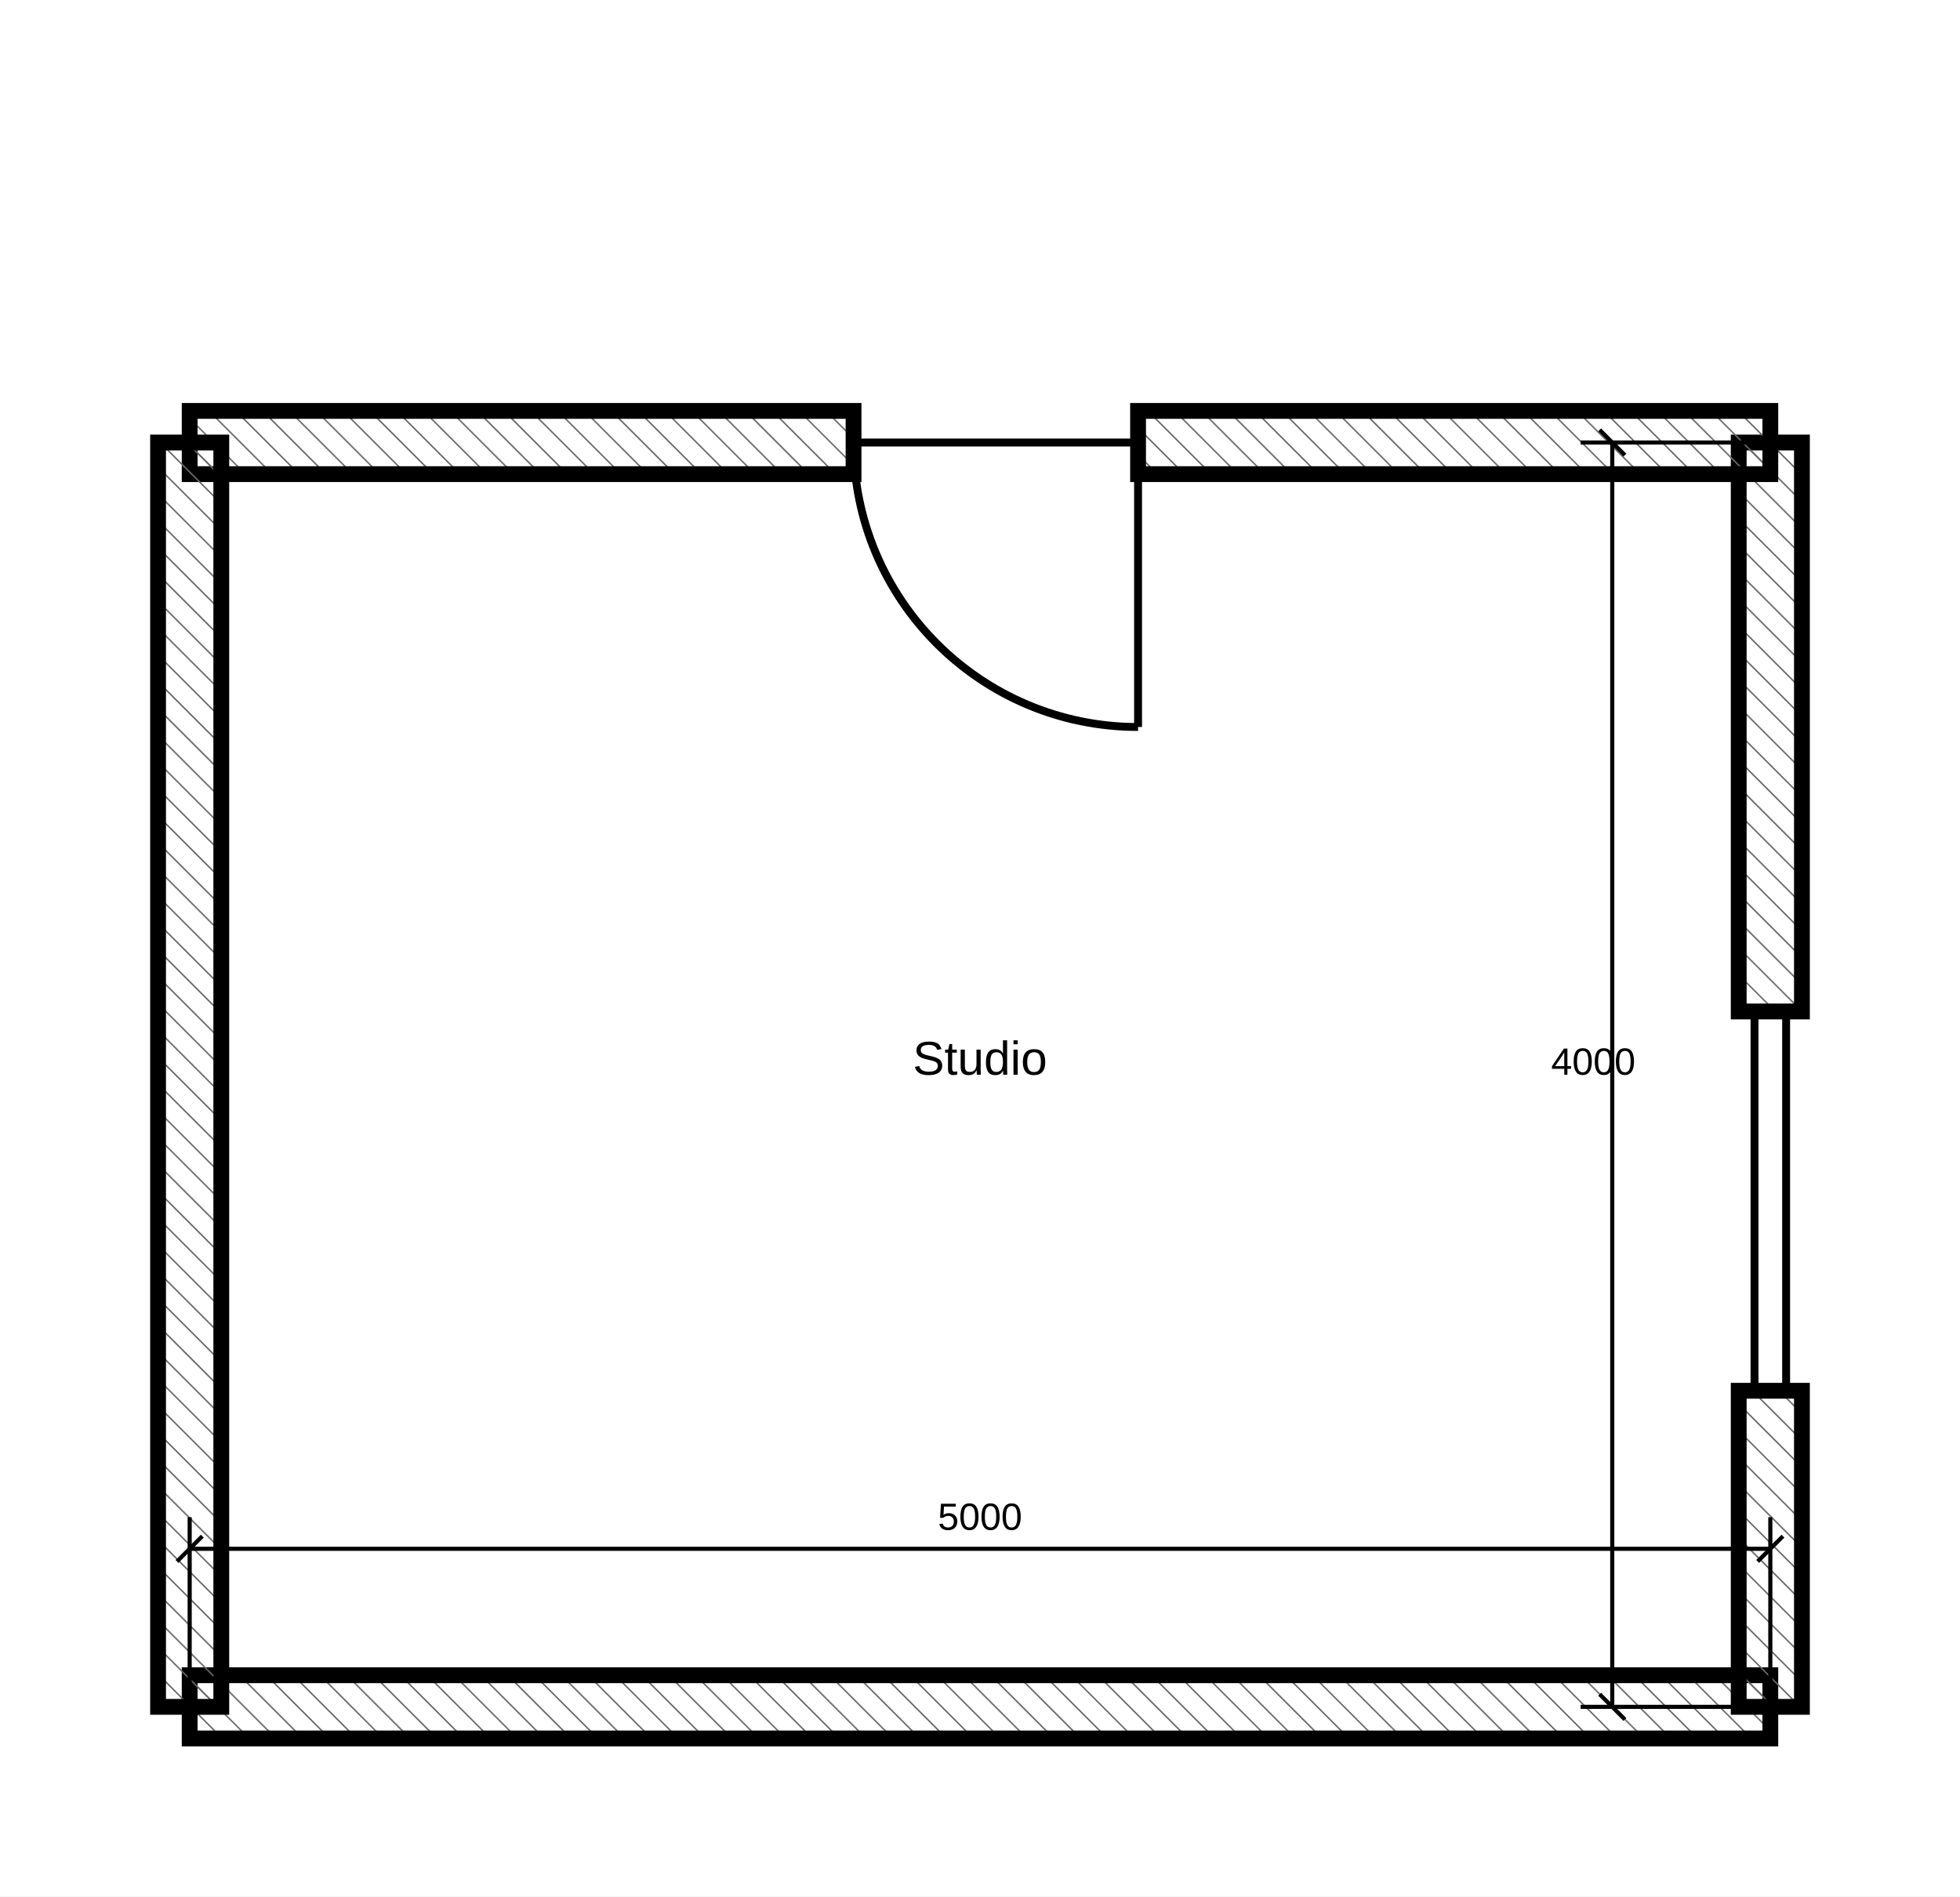
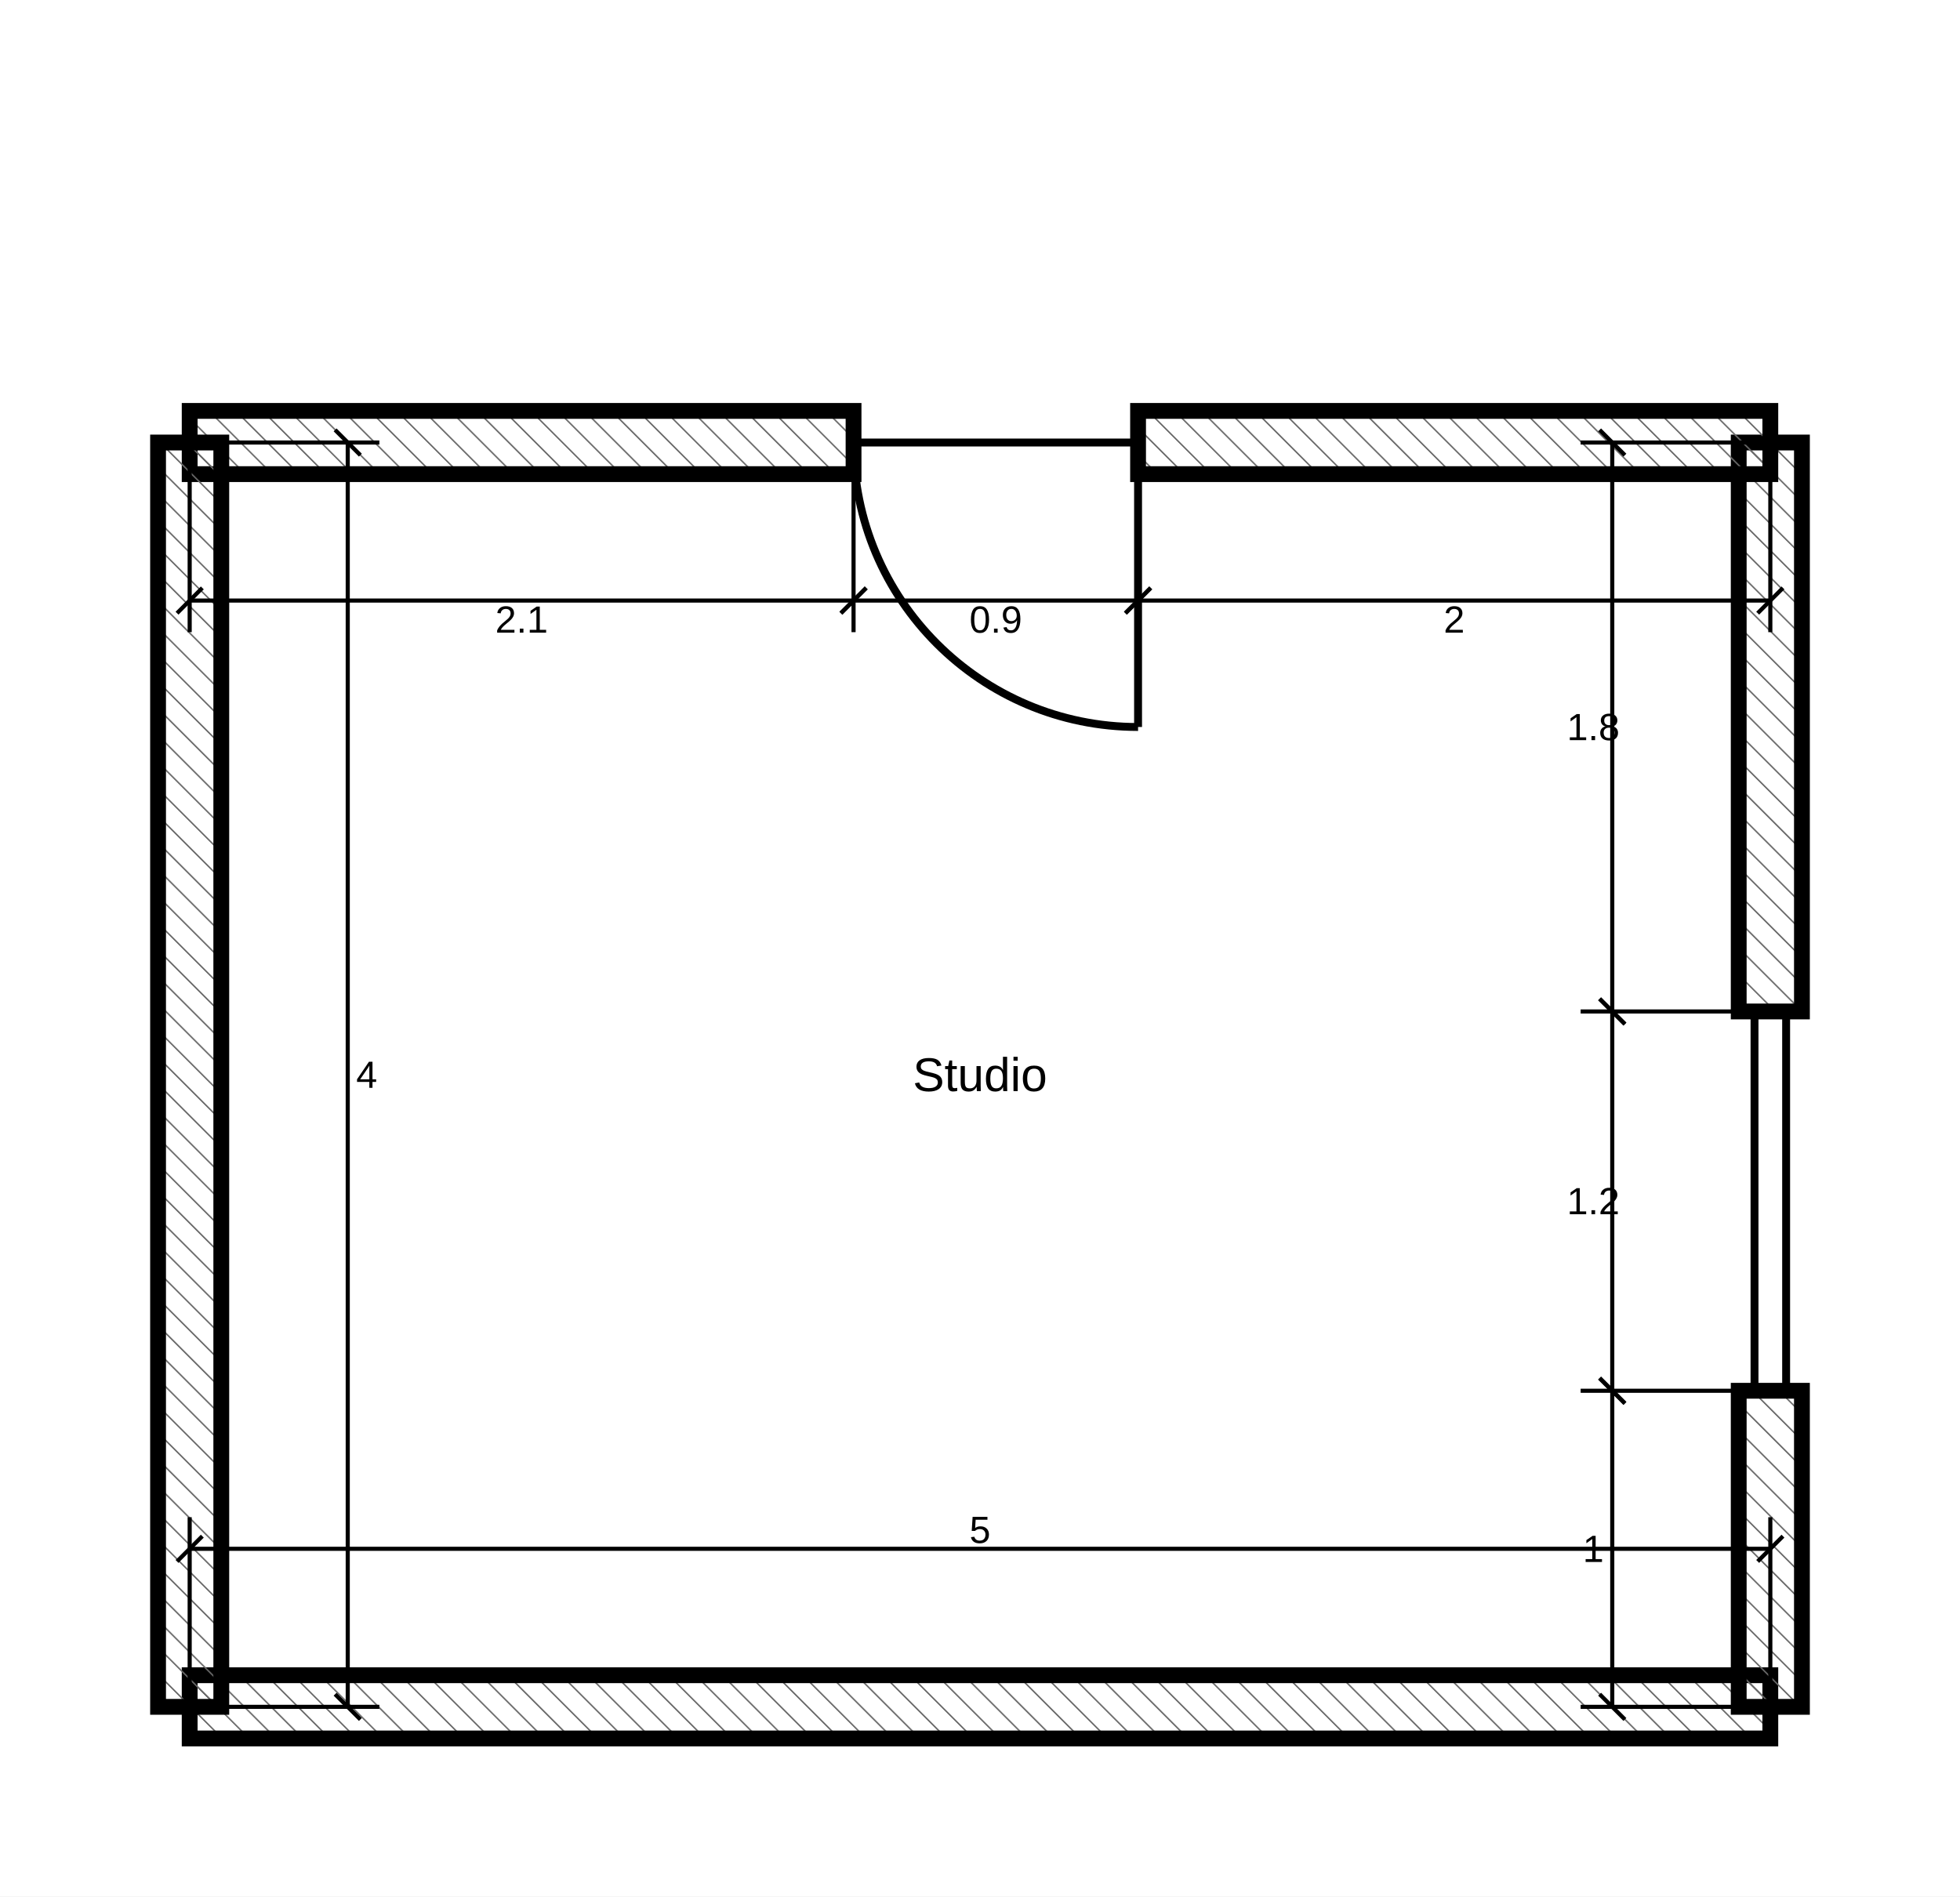
<svg xmlns="http://www.w3.org/2000/svg" viewBox="-600 -600 6200 6000" width="6200" height="6000">
  <rect x="-600" y="-600" width="6200" height="6000" fill="white" />
  <defs>
    <pattern id="wall-hatch" patternUnits="userSpaceOnUse" width="60" height="60" patternTransform="rotate(45)">
      <line x1="0" y1="0" x2="0" y2="60" stroke="#666" stroke-width="9" />
    </pattern>
  </defs>
  <g transform="scale(1,-1) translate(0,-4800)">
    <g id="Studio Apartment">
      <g id="Ground Floor">
        <polygon points="0,100 5000,100 5000,-100 0,-100" fill="url(#wall-hatch)" stroke="black" stroke-width="50" stroke-linejoin="miter" />
        <polygon points="4900,0 4900,1000 5100,1000 5100,0" fill="url(#wall-hatch)" stroke="black" stroke-width="50" stroke-linejoin="miter" />
        <polygon points="4900,2200 4900,4000 5100,4000 5100,2200" fill="url(#wall-hatch)" stroke="black" stroke-width="50" stroke-linejoin="miter" />
        <polygon points="5000,3900 3000,3900 3000,4100 5000,4100" fill="url(#wall-hatch)" stroke="black" stroke-width="50" stroke-linejoin="miter" />
        <polygon points="2100,3900 0,3900 0,4100 2100,4100" fill="url(#wall-hatch)" stroke="black" stroke-width="50" stroke-linejoin="miter" />
        <polygon points="100,4000 100,0 -100,0 -100,4000" fill="url(#wall-hatch)" stroke="black" stroke-width="50" stroke-linejoin="miter" />
        <path d="M 2100 4000 A 900 900 0 0 1 3000 3100" fill="none" stroke="black" stroke-width="25" />
        <line x1="3000" y1="4000" x2="2100" y2="4000" stroke="black" stroke-width="25" />
        <line x1="3000" y1="4000" x2="3000" y2="3100" stroke="black" stroke-width="25" />
        <line x1="5050" y1="1000" x2="5050" y2="2200" stroke="black" stroke-width="25" />
        <line x1="4950" y1="1000" x2="4950" y2="2200" stroke="black" stroke-width="25" />
        <line x1="4900" y1="1000" x2="5100" y2="1000" stroke="black" stroke-width="25" />
        <line x1="4900" y1="2200" x2="5100" y2="2200" stroke="black" stroke-width="25" />
+         <g transform="translate(2500,2000) scale(1,-1)">
+           <text x="0" y="0" font-family="Arial, sans-serif" font-size="150" text-anchor="middle" dominant-baseline="central" fill="black">Studio</text>
+         </g>
        <line x1="0" y1="500" x2="5000" y2="500" stroke="black" stroke-width="13" />
        <line x1="0" y1="50" x2="0" y2="600" stroke="black" stroke-width="13" />
        <line x1="5000" y1="50" x2="5000" y2="600" stroke="black" stroke-width="13" />
        <line x1="-40" y1="460" x2="40" y2="540" stroke="black" stroke-width="13" />
        <line x1="4960" y1="460" x2="5040" y2="540" stroke="black" stroke-width="13" />
        <g transform="translate(2500,560) scale(1,-1)">
-           <text x="0" y="0" font-family="Arial, sans-serif" font-size="120" text-anchor="middle" fill="black">5000</text>
+           <text x="0" y="0" font-family="Arial, sans-serif" font-size="120" text-anchor="middle" dominant-baseline="central" fill="black">5</text>
        </g>
-         <line x1="4500" y1="0" x2="4500" y2="4000" stroke="black" stroke-width="13" />
        <line x1="4950" y1="0" x2="4400" y2="0" stroke="black" stroke-width="13" />
+         <line x1="4950" y1="1000" x2="4400" y2="1000" stroke="black" stroke-width="13" />
+         <line x1="4950" y1="2200" x2="4400" y2="2200" stroke="black" stroke-width="13" />
        <line x1="4950" y1="4000" x2="4400" y2="4000" stroke="black" stroke-width="13" />
+         <line x1="4500" y1="0" x2="4500" y2="1000" stroke="black" stroke-width="13" />
        <line x1="4540" y1="-40" x2="4460" y2="40" stroke="black" stroke-width="13" />
+         <line x1="4540" y1="960" x2="4460" y2="1040" stroke="black" stroke-width="13" />
+         <g transform="translate(4440,500) scale(1,-1)">
+           <text x="0" y="0" font-family="Arial, sans-serif" font-size="120" text-anchor="middle" dominant-baseline="central" fill="black">1</text>
+         </g>
+         <line x1="4500" y1="1000" x2="4500" y2="2200" stroke="black" stroke-width="13" />
+         <line x1="4540" y1="960" x2="4460" y2="1040" stroke="black" stroke-width="13" />
+         <line x1="4540" y1="2160" x2="4460" y2="2240" stroke="black" stroke-width="13" />
+         <g transform="translate(4440,1600) scale(1,-1)">
+           <text x="0" y="0" font-family="Arial, sans-serif" font-size="120" text-anchor="middle" dominant-baseline="central" fill="black">1.2</text>
+         </g>
+         <line x1="4500" y1="2200" x2="4500" y2="4000" stroke="black" stroke-width="13" />
+         <line x1="4540" y1="2160" x2="4460" y2="2240" stroke="black" stroke-width="13" />
        <line x1="4540" y1="3960" x2="4460" y2="4040" stroke="black" stroke-width="13" />
-         <g transform="translate(4440,2000) scale(1,-1)">
-           <text x="0" y="0" font-family="Arial, sans-serif" font-size="120" text-anchor="middle" fill="black">4000</text>
+         <g transform="translate(4440,3100) scale(1,-1)">
+           <text x="0" y="0" font-family="Arial, sans-serif" font-size="120" text-anchor="middle" dominant-baseline="central" fill="black">1.8</text>
        </g>
-         <g transform="translate(2500,2000) scale(1,-1)">
-           <text x="0" y="0" font-family="Arial, sans-serif" font-size="150" text-anchor="middle" fill="black">Studio</text>
+         <line x1="5000" y1="3950" x2="5000" y2="3400" stroke="black" stroke-width="13" />
+         <line x1="3000" y1="3950" x2="3000" y2="3400" stroke="black" stroke-width="13" />
+         <line x1="2100" y1="3950" x2="2100" y2="3400" stroke="black" stroke-width="13" />
+         <line x1="0" y1="3950" x2="0" y2="3400" stroke="black" stroke-width="13" />
+         <line x1="5000" y1="3500" x2="3000" y2="3500" stroke="black" stroke-width="13" />
+         <line x1="5040" y1="3540" x2="4960" y2="3460" stroke="black" stroke-width="13" />
+         <line x1="3040" y1="3540" x2="2960" y2="3460" stroke="black" stroke-width="13" />
+         <g transform="translate(4000,3440) scale(1,-1)">
+           <text x="0" y="0" font-family="Arial, sans-serif" font-size="120" text-anchor="middle" dominant-baseline="central" fill="black">2</text>
+         </g>
+         <line x1="3000" y1="3500" x2="2100" y2="3500" stroke="black" stroke-width="13" />
+         <line x1="3040" y1="3540" x2="2960" y2="3460" stroke="black" stroke-width="13" />
+         <line x1="2140" y1="3540" x2="2060" y2="3460" stroke="black" stroke-width="13" />
+         <g transform="translate(2550,3440) scale(1,-1)">
+           <text x="0" y="0" font-family="Arial, sans-serif" font-size="120" text-anchor="middle" dominant-baseline="central" fill="black">0.9</text>
+         </g>
+         <line x1="2100" y1="3500" x2="0" y2="3500" stroke="black" stroke-width="13" />
+         <line x1="2140" y1="3540" x2="2060" y2="3460" stroke="black" stroke-width="13" />
+         <line x1="40" y1="3540" x2="-40" y2="3460" stroke="black" stroke-width="13" />
+         <g transform="translate(1050,3440) scale(1,-1)">
+           <text x="0" y="0" font-family="Arial, sans-serif" font-size="120" text-anchor="middle" dominant-baseline="central" fill="black">2.1</text>
+         </g>
+         <line x1="500" y1="4000" x2="500" y2="0" stroke="black" stroke-width="13" />
+         <line x1="50" y1="4000" x2="600" y2="4000" stroke="black" stroke-width="13" />
+         <line x1="50" y1="0" x2="600" y2="0" stroke="black" stroke-width="13" />
+         <line x1="460" y1="4040" x2="540" y2="3960" stroke="black" stroke-width="13" />
+         <line x1="460" y1="40" x2="540" y2="-40" stroke="black" stroke-width="13" />
+         <g transform="translate(560,2000) scale(1,-1)">
+           <text x="0" y="0" font-family="Arial, sans-serif" font-size="120" text-anchor="middle" dominant-baseline="central" fill="black">4</text>
        </g>
      </g>
    </g>
  </g>
</svg>
